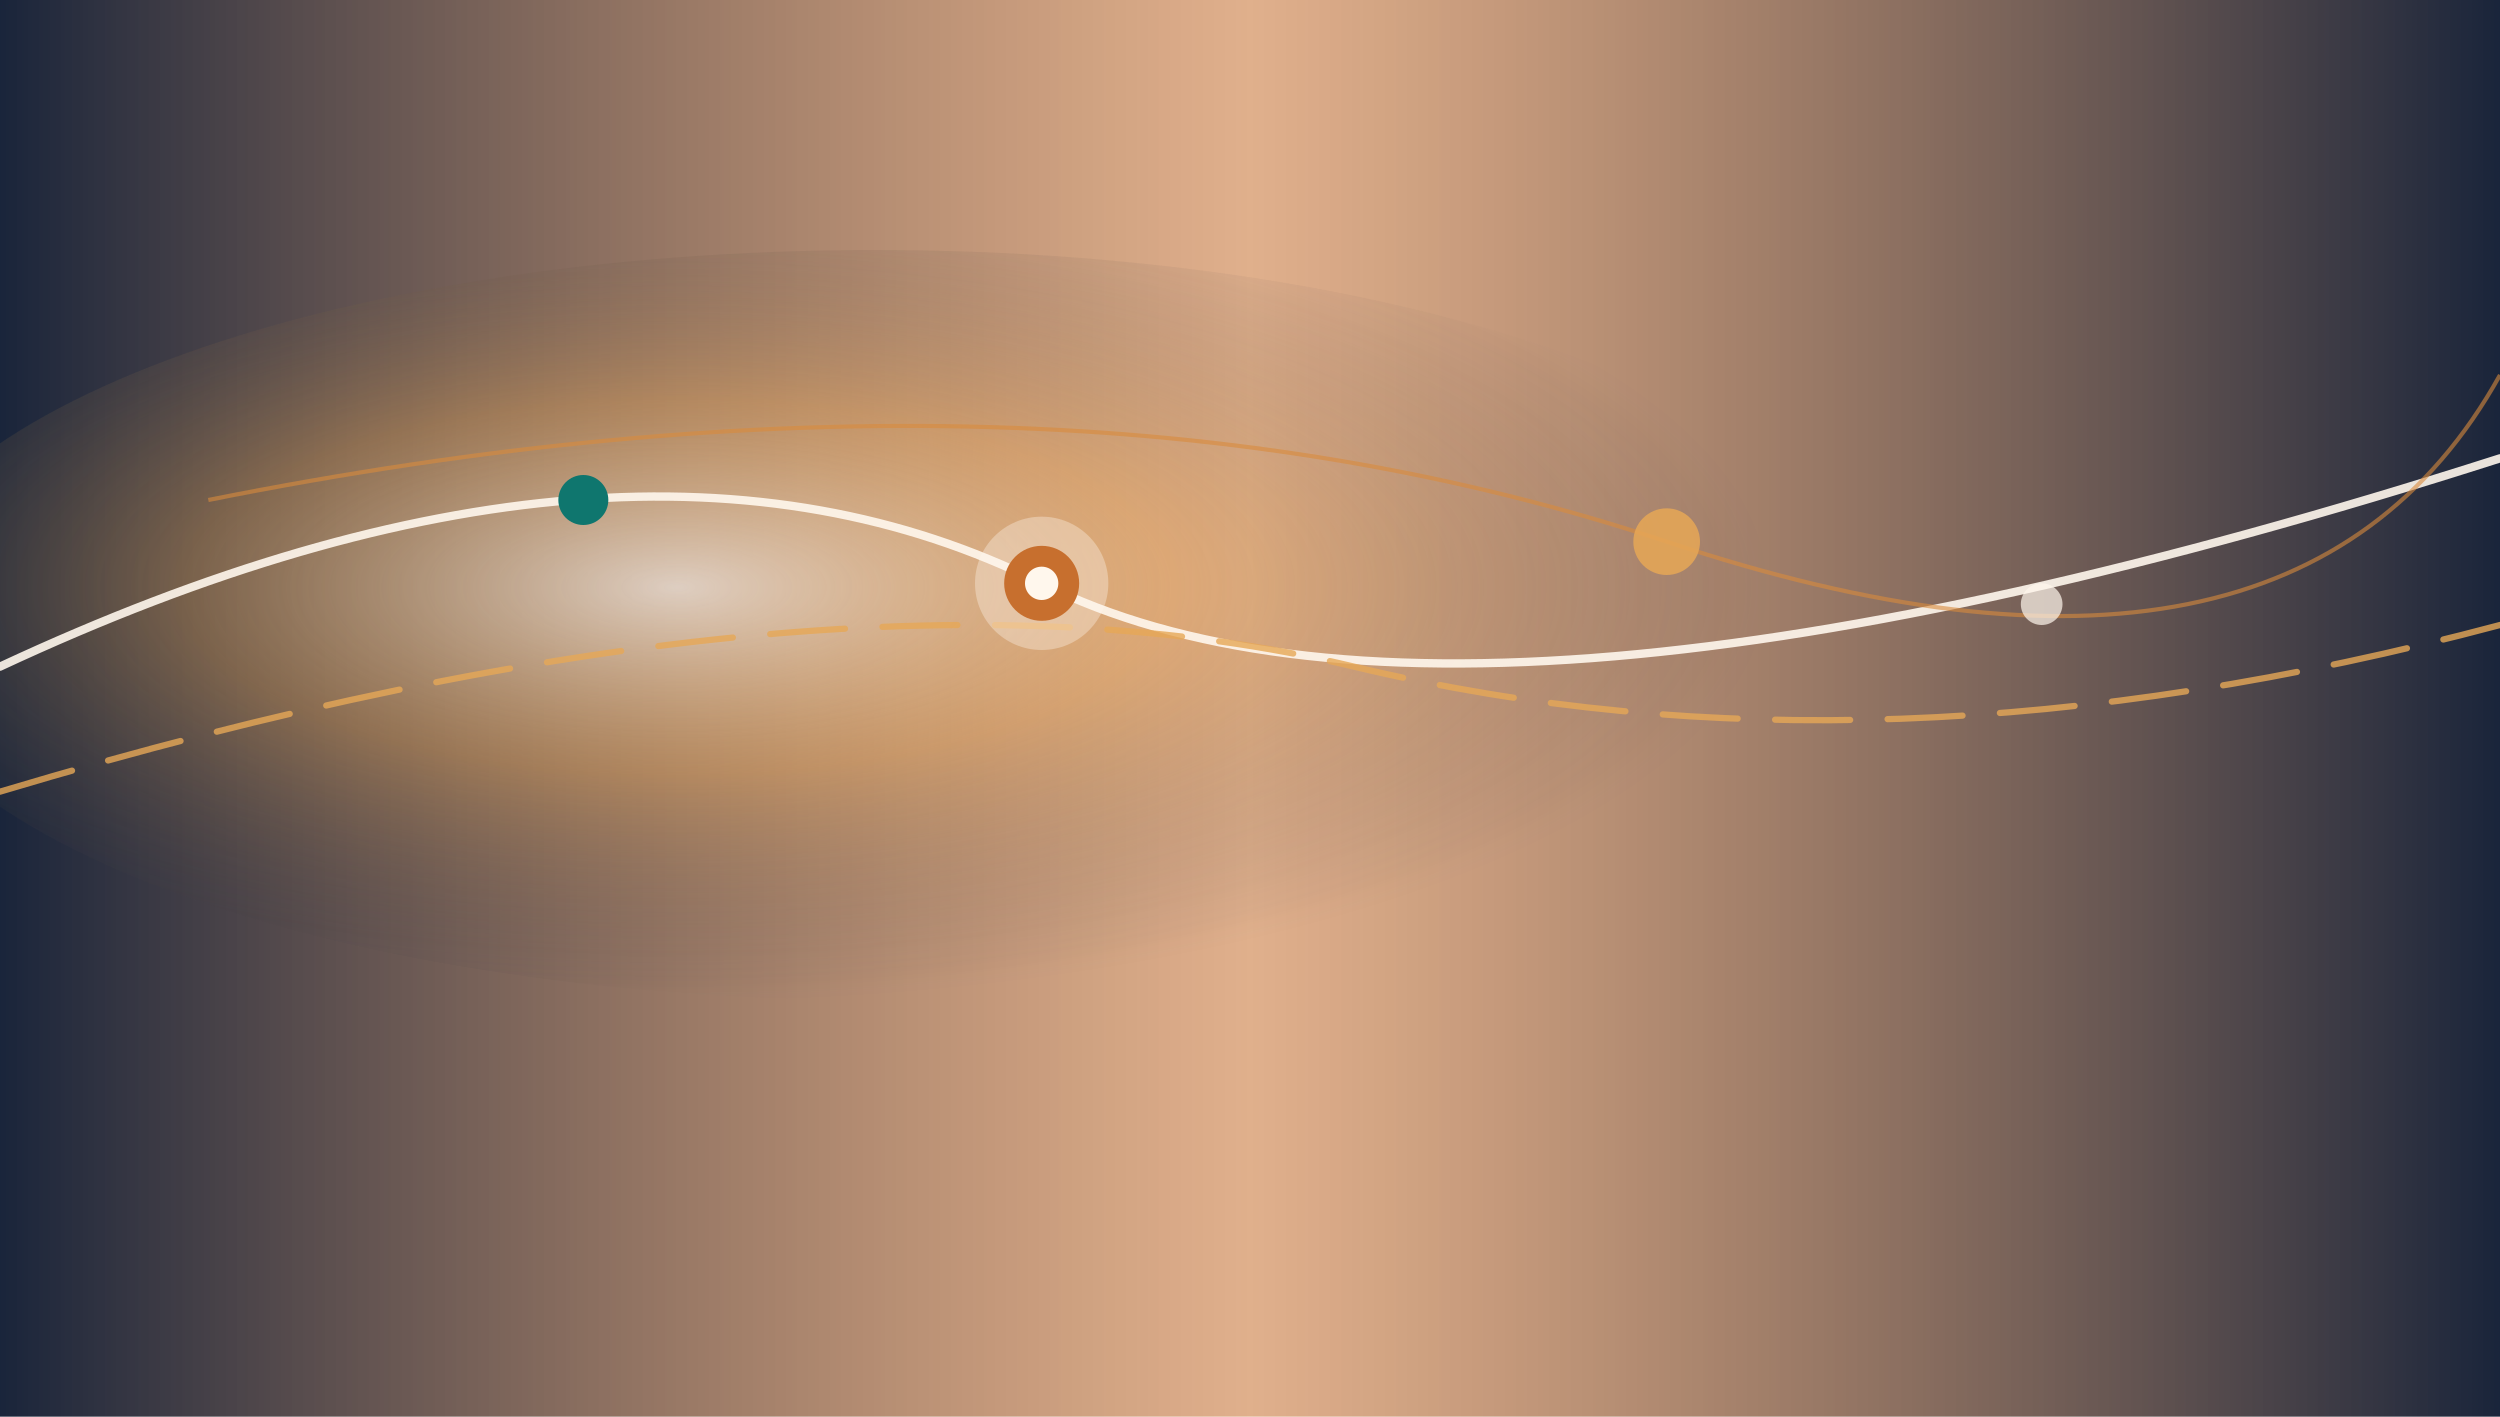
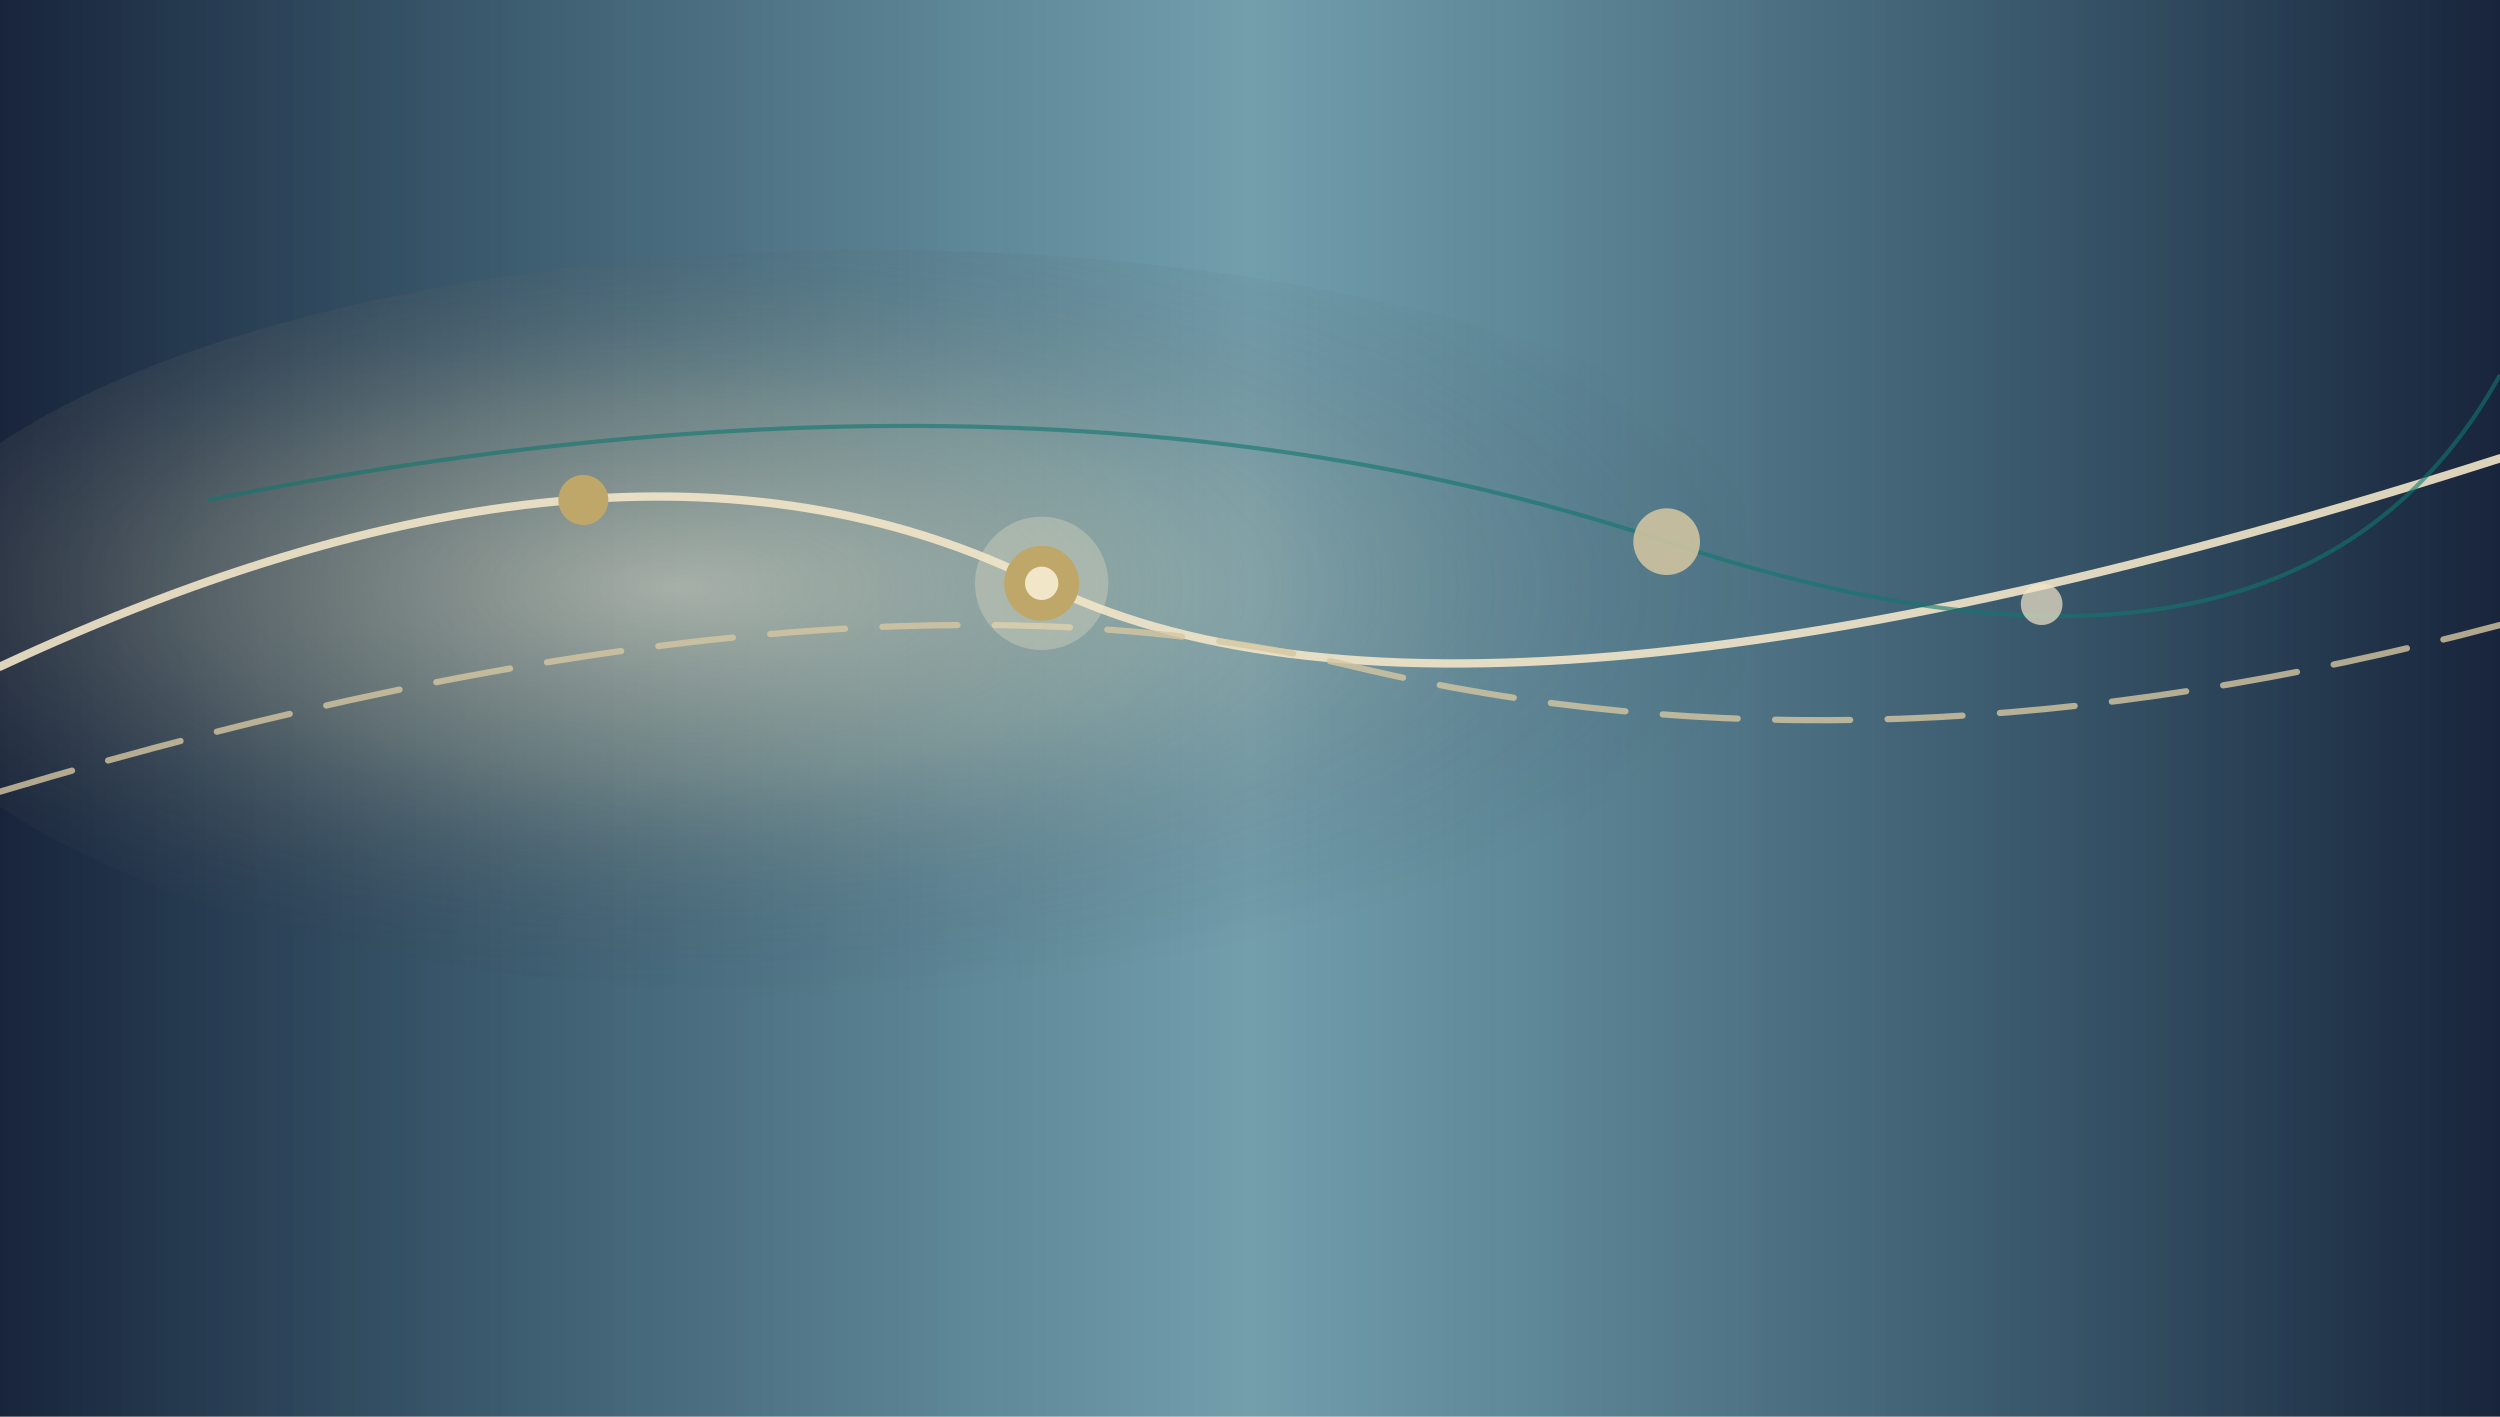
<svg xmlns="http://www.w3.org/2000/svg" viewBox="0 0 1200 680" preserveAspectRatio="xMidYMid slice" width="100%" height="100%">
  <defs>
    <linearGradient id="grad_call_1" x1="0%" y1="0%" x2="100%" y2="0%">
      <stop offset="0%" stop-color="#17233A" />
-       <stop offset="50%" stop-color="#C76F2E" stop-opacity="0.55" />
+       <stop offset="50%" stop-color="#155E75" stop-opacity="0.6" />
      <stop offset="100%" stop-color="#17233A" />
    </linearGradient>
    <radialGradient id="glow_call_1" cx="40%" cy="45%" r="55%">
-       <stop offset="0%" stop-color="#FFF7ED" stop-opacity="0.9" />
-       <stop offset="45%" stop-color="#E6A756" stop-opacity="0.45" />
+       <stop offset="0%" stop-color="#F2E6C9" stop-opacity="0.85" />
+       <stop offset="45%" stop-color="#D6C7A1" stop-opacity="0.4" />
      <stop offset="100%" stop-color="#17233A" stop-opacity="0" />
    </radialGradient>
  </defs>
  <rect width="1200" height="680" fill="url(#grad_call_1)" />
-   <ellipse cx="420" cy="300" rx="480" ry="180" fill="url(#glow_call_1)" opacity="0.75" />
-   <path d="M 0 320 Q 300 180 500 280 T 1200 220" fill="none" stroke="#FFF7ED" stroke-width="4" stroke-opacity="0.9" stroke-linecap="round" />
-   <path d="M 0 380 Q 400 260 650 320 T 1200 300" fill="none" stroke="#E6A756" stroke-width="3" stroke-opacity="0.8" stroke-dasharray="36 18" stroke-linecap="round" />
-   <path d="M 100 240 Q 500 160 800 260 T 1200 180" fill="none" stroke="#D98A3D" stroke-width="2" stroke-opacity="0.6" />
-   <circle cx="500" cy="280" r="32" fill="#FFF7ED" opacity="0.35" />
-   <circle cx="500" cy="280" r="18" fill="#C76F2E" />
-   <circle cx="500" cy="280" r="8" fill="#FFF7ED" />
-   <circle cx="280" cy="240" r="12" fill="#0F766E" />
-   <circle cx="800" cy="260" r="16" fill="#E6A756" opacity="0.85" />
-   <circle cx="980" cy="290" r="10" fill="#FFF7ED" opacity="0.7" />
+   <ellipse cx="420" cy="300" rx="480" ry="180" fill="url(#glow_call_1)" opacity="0.65" />
+   <path d="M 0 320 Q 300 180 500 280 T 1200 220" fill="none" stroke="#F2E6C9" stroke-width="4" stroke-opacity="0.9" stroke-linecap="round" />
+   <path d="M 0 380 Q 400 260 650 320 T 1200 300" fill="none" stroke="#D6C7A1" stroke-width="3" stroke-opacity="0.8" stroke-dasharray="36 18" stroke-linecap="round" />
+   <path d="M 100 240 Q 500 160 800 260 T 1200 180" fill="none" stroke="#0F766E" stroke-width="2" stroke-opacity="0.6" />
+   <circle cx="500" cy="280" r="32" fill="#F2E6C9" opacity="0.3" />
+   <circle cx="500" cy="280" r="18" fill="#BFA76A" />
+   <circle cx="500" cy="280" r="8" fill="#F2E6C9" />
+   <circle cx="280" cy="240" r="12" fill="#BFA76A" />
+   <circle cx="800" cy="260" r="16" fill="#D6C7A1" opacity="0.85" />
+   <circle cx="980" cy="290" r="10" fill="#F2E6C9" opacity="0.7" />
</svg>
